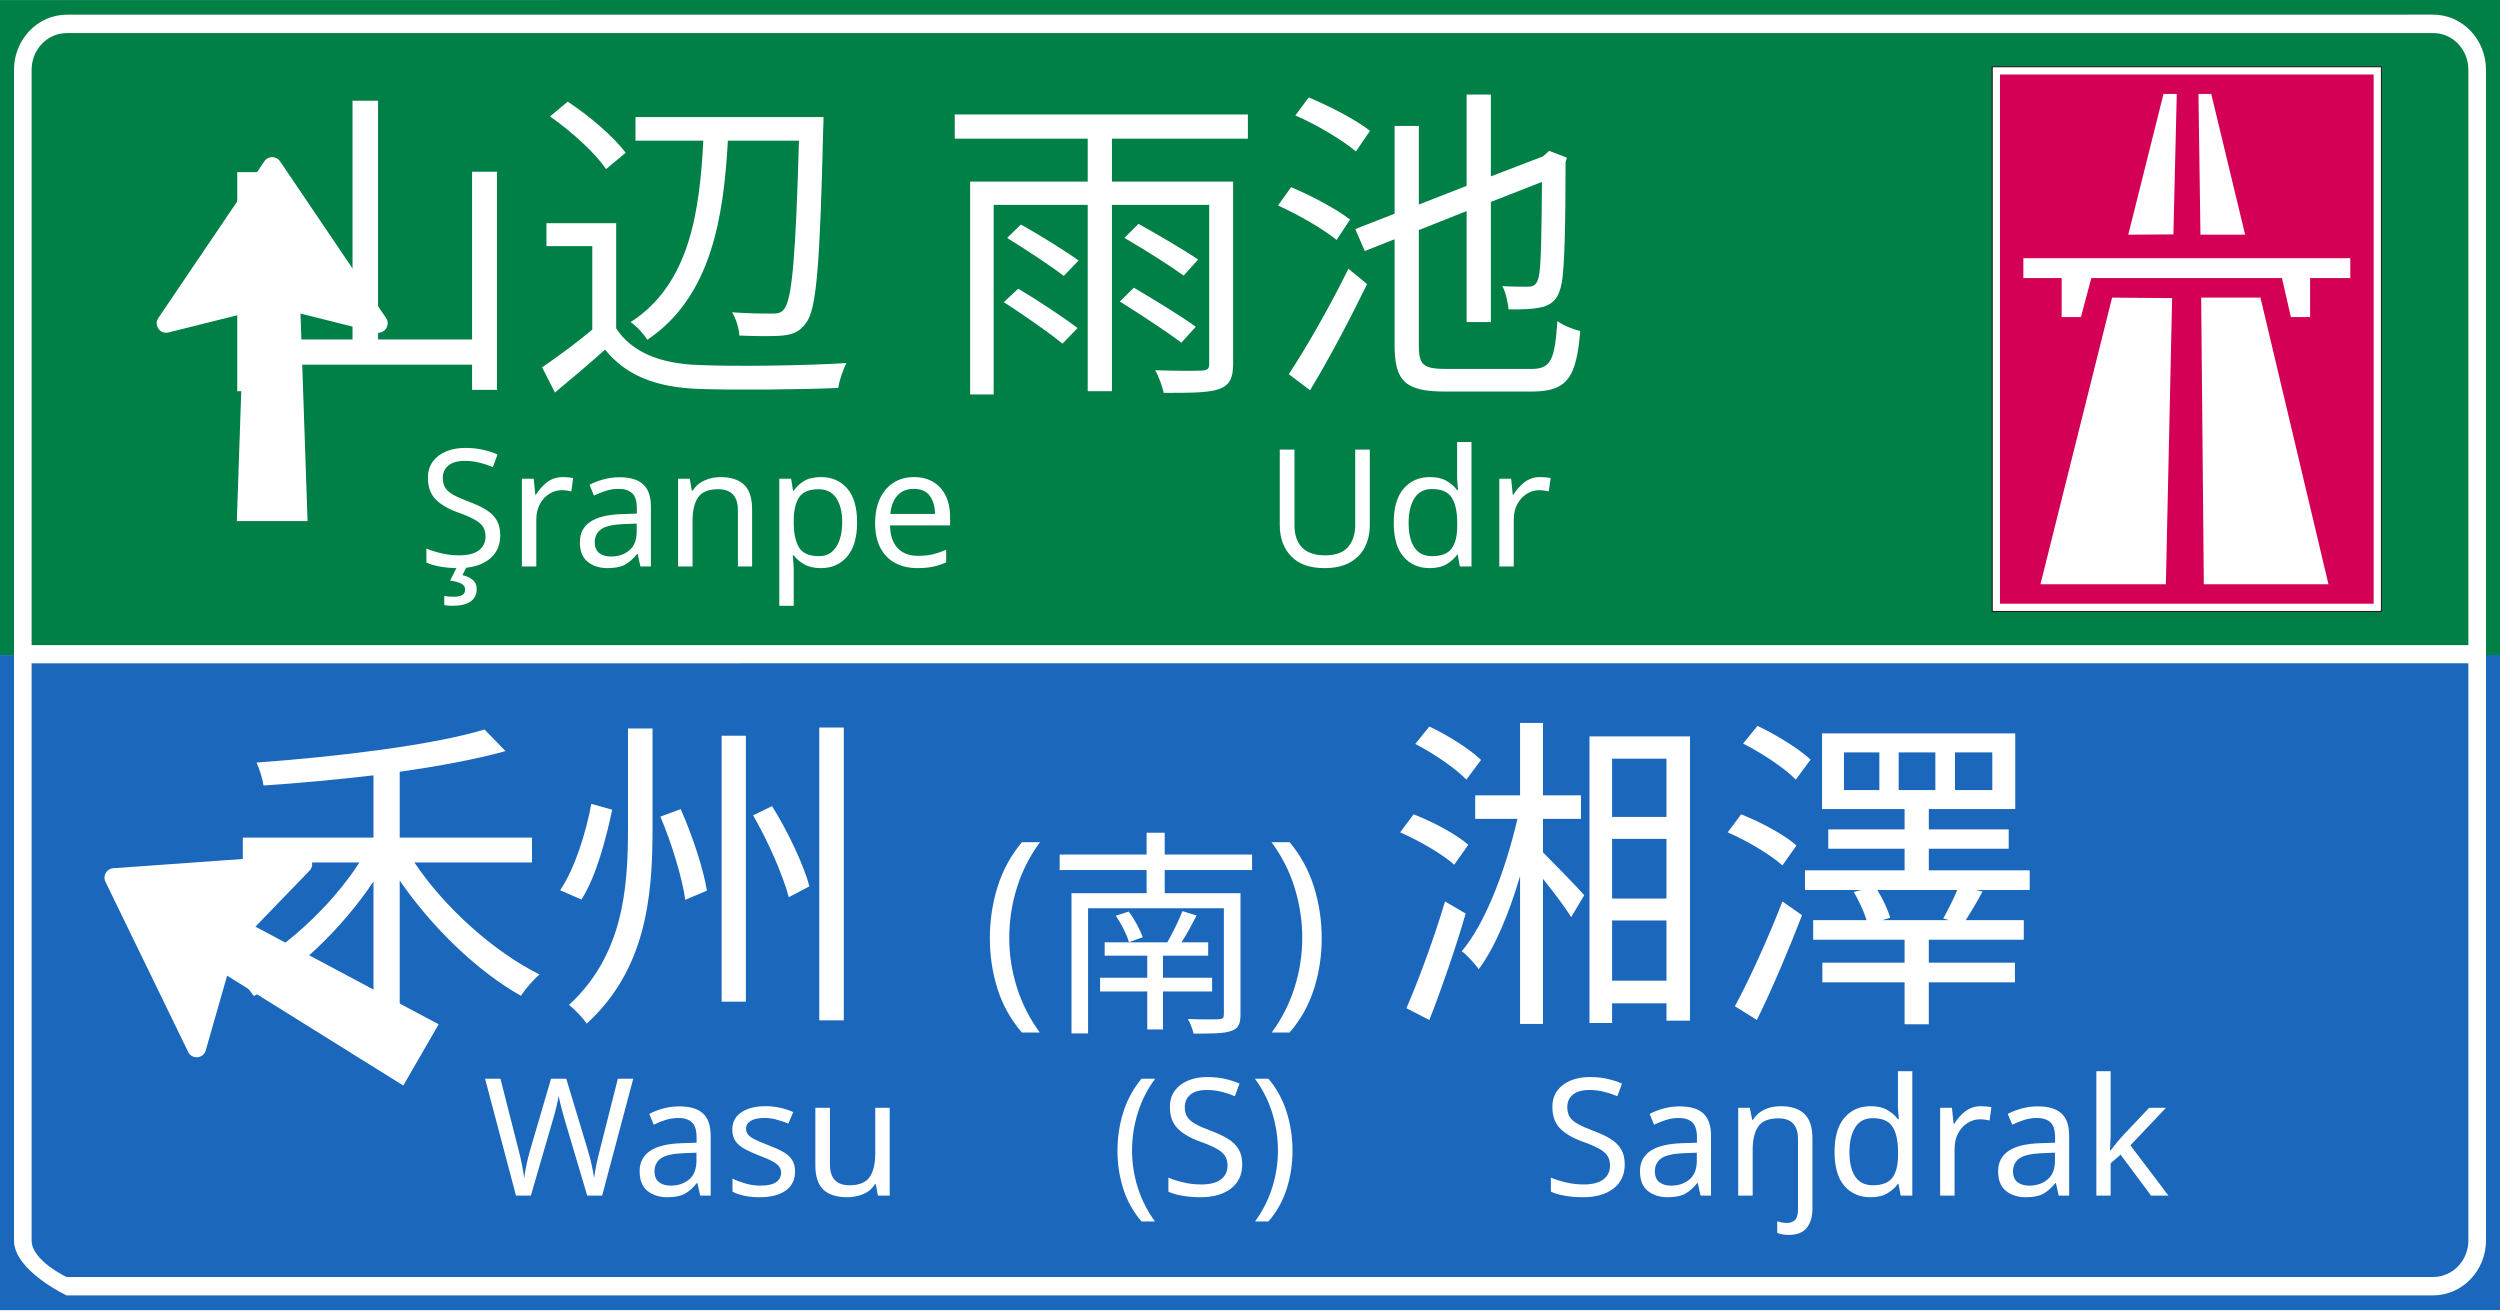
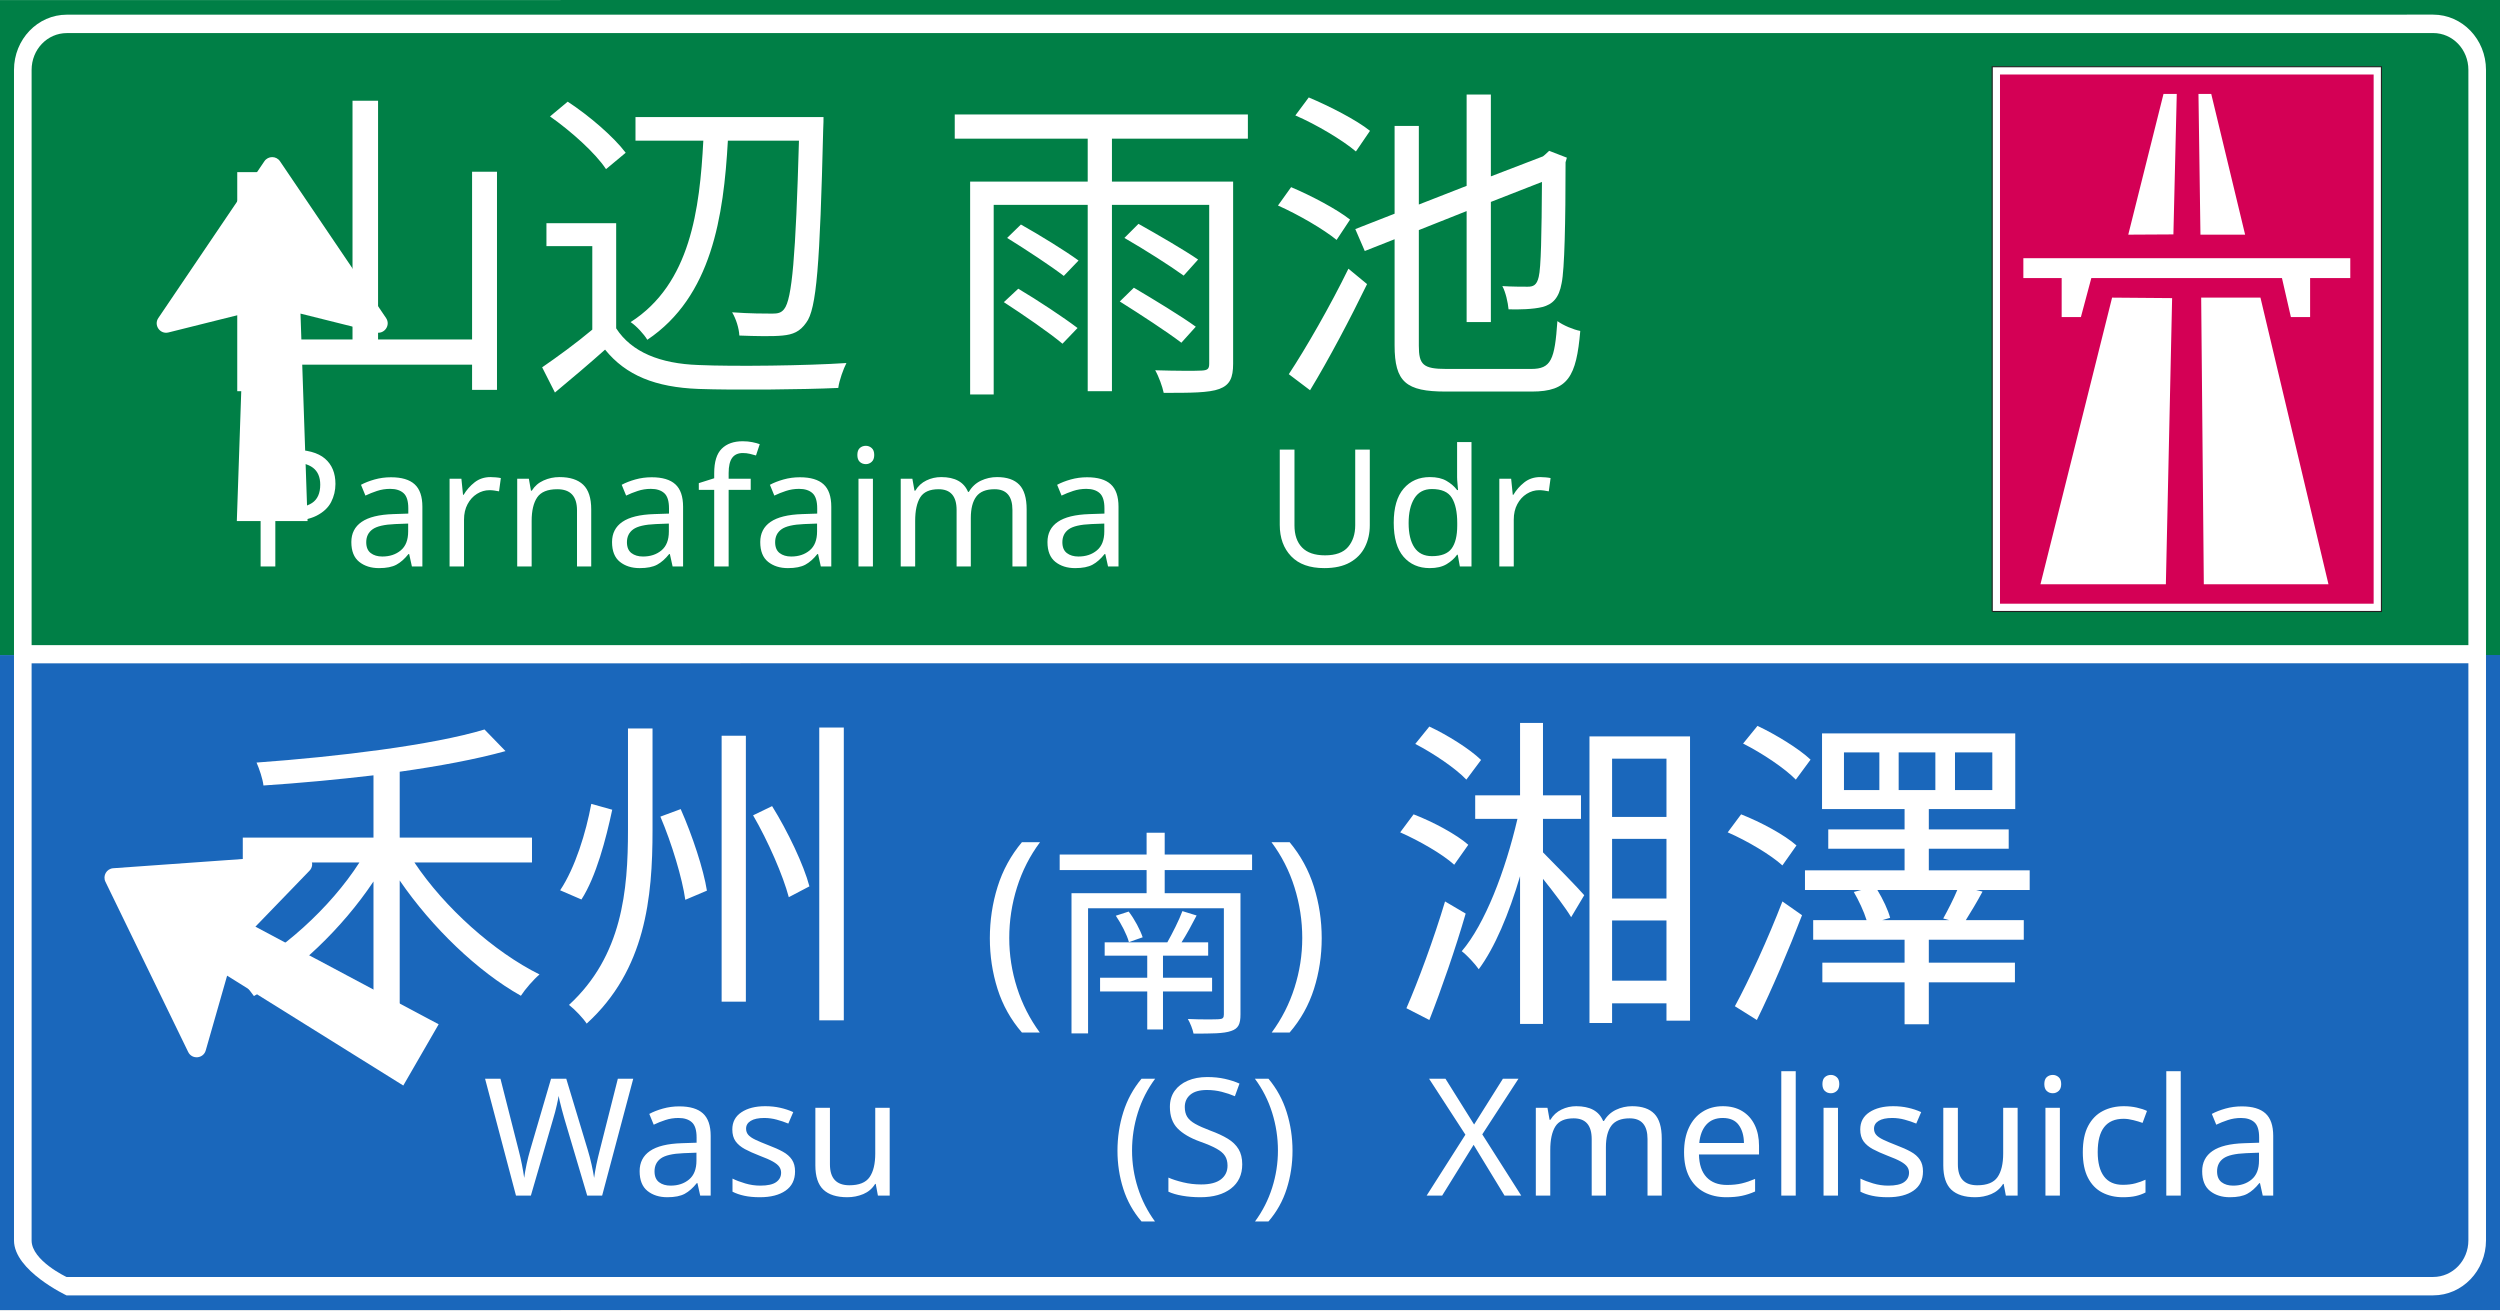
<svg xmlns="http://www.w3.org/2000/svg" viewBox="0 0 865.512 453.543" height="120mm" width="229mm" xml:space="preserve" version="1.1" id="svg2">
  <defs id="defs6" />
  <g id="layer1">
    <rect style="fill:#ffffff;stroke-width:1.89;-inkscape-stroke:none;paint-order:stroke markers fill" id="rect18" width="865.512" height="453.543" x="0" y="0" />
    <g id="g17" transform="scale(1,1.001242)" style="stroke-width:0.999">
      <path id="path14" style="fill:#1a67bb;fill-opacity:1;fill-rule:nonzero;stroke:none;stroke-width:0.125" d="m 0,226.498 v 226.483 l 865.512,-0.015 V 226.483 h -4.848 v 202.417 c 0,10.463 -8.187,19.007 -18.291,19.007 l -819.317,0.015 v 0 c 0,0 -18.211,-8.544 -18.211,-19.007 V 226.498 H 0 v 0" />
      <path id="path16" style="fill:#1a67bb;fill-opacity:1;fill-rule:nonzero;stroke:none;stroke-width:0.125" d="m 854.566,229.342 v 199.558 c 0,6.974 -5.432,12.644 -12.194,12.645 l -819.317,0.015 v 0 c 0,0 -12.113,-5.671 -12.113,-12.645 V 229.357 l 843.624,-0.015 v 0" />
      <path id="path72" style="fill:#007f46;fill-opacity:1;fill-rule:nonzero;stroke:none;stroke-width:0.125" d="M 0,226.498 V 0.015 L 865.512,0 v 226.483 h -4.848 V 24.157 c 0,-10.55 -8.187,-19.097 -18.291,-19.097 L 23.139,5.075 v 0 C 13.032,5.075 4.844,13.621 4.844,24.172 V 226.498 H 0 v 0" />
      <path id="path74" style="fill:#007f46;fill-opacity:1;fill-rule:nonzero;stroke:none;stroke-width:0.125" d="M 854.566,223.065 V 24.157 c 0,-7.063 -5.432,-12.73 -12.194,-12.73 l -819.233,0.015 v 0 c -6.766,0 -12.196,5.667 -12.196,12.73 v 198.909 l 843.624,-0.015 v 0" />
    </g>
    <path id="path22-5" style="fill:#ffffff;fill-opacity:1;fill-rule:nonzero;stroke:none;stroke-width:0.133" d="M 106.48,180.406 H 81.99 l 2.448,-71.839 -26.128,6.532 v 0 c -2.905,0.724 -5.175,-2.524 -3.494,-5 v 0 L 91.529,55.829 v 0 c 1.295,-1.916 4.117,-1.916 5.409,0 v 0 l 36.716,54.27 v 0 c 1.68,2.48 -0.592,5.728 -3.498,4.996 v 0 l -26.125,-6.528 2.45,71.839 v 0" />
    <path id="path1" style="fill:#ffffff;fill-opacity:1;fill-rule:nonzero;stroke:none;stroke-width:0.133" d="m 151.867,354.61 -12.245,21.209 -60.992,-38.04 -7.407,25.893 v 0 c -0.825,2.878 -4.773,3.22 -6.077,0.526 v 0 L 36.501,305.269 v 0 c -1.012,-2.08 0.399,-4.523 2.705,-4.684 v 0 L 104.564,295.925 v 0 c 2.988,-0.215 4.665,3.377 2.577,5.528 v 0 l -18.716,19.36 63.441,33.798 v 0" />
    <g id="g3" transform="translate(-34.02253,-9.394196)">
      <text xml:space="preserve" style="font-size:113.386px;line-height:1.33;font-family:'MS Gothic';-inkscape-font-specification:'MS Gothic';text-align:center;text-anchor:middle;fill:#ffffff;stroke-width:1" x="320.816" y="137.126" id="text1" transform="scale(1.000017,0.9999835)">
        <tspan x="320.816" y="137.126" style="font-size:113.386px;text-align:center;text-anchor:middle;stroke-width:1" id="tspan2">山辺</tspan>
      </text>
-       <text xml:space="preserve" style="font-style:normal;font-variant:normal;font-weight:normal;font-stretch:normal;font-size:56.693px;line-height:1.33;font-family:Verdana;-inkscape-font-specification:Verdana;text-align:center;text-anchor:middle;fill:#ffffff;stroke-width:1" x="323.889" y="205.518" id="text3" transform="scale(1.000017,0.9999835)">
-         <tspan id="tspan3" x="323.889" y="205.518" style="font-style:normal;font-variant:normal;font-weight:normal;font-stretch:normal;font-size:56.693px;font-family:Verdana;-inkscape-font-specification:Verdana;text-align:center;text-anchor:middle;stroke-width:1">Şranpe</tspan>
+       <text xml:space="preserve" style="font-style:normal;font-variant:normal;font-weight:normal;font-stretch:normal;font-size:56.693px;line-height:1.33;font-family:Tahoma;-inkscape-font-specification:Tahoma;text-align:center;text-anchor:middle;fill:#ffffff;stroke-width:1" x="323.889" y="205.518" id="text3" transform="scale(1.000017,0.9999835)">
+         <tspan id="tspan3" x="323.889" y="205.518" style="font-style:normal;font-variant:normal;font-weight:normal;font-stretch:normal;font-size:56.693px;font-family:Tahoma;-inkscape-font-specification:Tahoma;text-align:center;text-anchor:middle;stroke-width:1">Parnafaima</tspan>
      </text>
    </g>
    <g id="g5" transform="translate(204.6088,-7.622567)">
      <text xml:space="preserve" style="font-size:113.386px;line-height:1.33;font-family:'MS Gothic';-inkscape-font-specification:'MS Gothic';text-align:center;text-anchor:middle;fill:#ffffff;stroke-width:1" x="336.476" y="135.355" id="text4" transform="scale(1.000017,0.9999835)">
        <tspan x="336.476" y="135.355" style="font-size:113.386px;text-align:center;text-anchor:middle;stroke-width:1" id="tspan4">雨池</tspan>
      </text>
      <text xml:space="preserve" style="font-style:normal;font-variant:normal;font-weight:normal;font-stretch:normal;font-size:56.693px;line-height:1.33;font-family:Verdana;-inkscape-font-specification:Verdana;text-align:center;text-anchor:middle;fill:#ffffff;stroke-width:1" x="334.788" y="203.746" id="text5" transform="scale(1.000017,0.9999835)">
        <tspan id="tspan5" x="334.788" y="203.746" style="font-style:normal;font-variant:normal;font-weight:normal;font-stretch:normal;font-size:56.693px;font-family:Verdana;-inkscape-font-specification:Verdana;text-align:center;text-anchor:middle;stroke-width:1">Udr</tspan>
      </text>
    </g>
    <g id="g20" transform="translate(-12.55945)">
      <text xml:space="preserve" style="font-size:113.386px;line-height:1.33;font-family:'MS Gothic';-inkscape-font-specification:'MS Gothic';text-align:center;text-anchor:middle;fill:#ffffff;stroke-width:1" x="306.381" y="345.539" id="text8" transform="scale(1.000017,0.9999835)">
        <tspan x="306.381" y="345.539" style="font-size:113.386px;text-align:center;text-anchor:middle;stroke-width:1" id="tspan8">禾州</tspan>
      </text>
      <text xml:space="preserve" style="font-style:normal;font-variant:normal;font-weight:normal;font-stretch:normal;font-size:56.693px;line-height:1.33;font-family:Verdana;-inkscape-font-specification:Verdana;text-align:center;text-anchor:middle;fill:#ffffff;stroke-width:1" x="304.184" y="413.931" id="text9" transform="scale(1.000017,0.9999835)">
        <tspan id="tspan9" x="304.184" y="413.931" style="font-style:normal;font-variant:normal;font-weight:normal;font-stretch:normal;font-size:56.693px;font-family:Verdana;-inkscape-font-specification:Verdana;text-align:center;text-anchor:middle;stroke-width:1">Wasu</tspan>
      </text>
      <text xml:space="preserve" style="font-size:75.591px;line-height:1.33;font-family:'MS Gothic';-inkscape-font-specification:'MS Gothic';text-align:center;text-anchor:middle;fill:#ffffff;stroke-width:1" x="481.469" y="345.539" id="text13" transform="scale(1.000017,0.9999835)">
        <tspan x="481.469" y="345.539" style="font-size:75.591px;text-align:center;text-anchor:middle;stroke-width:1" id="tspan13">(南)</tspan>
      </text>
      <text xml:space="preserve" style="font-style:normal;font-variant:normal;font-weight:normal;font-stretch:normal;font-size:56.693px;line-height:1.33;font-family:Verdana;-inkscape-font-specification:Verdana;text-align:center;text-anchor:middle;fill:#ffffff;stroke-width:1" x="481.322" y="413.931" id="text14" transform="scale(1.000017,0.9999835)">
        <tspan id="tspan14" x="481.322" y="413.931" style="font-style:normal;font-variant:normal;font-weight:normal;font-stretch:normal;font-size:56.693px;font-family:Verdana;-inkscape-font-specification:Verdana;text-align:center;text-anchor:middle;stroke-width:1">(S)</tspan>
      </text>
    </g>
    <g id="g11" transform="translate(-24.3987,210.8454)">
      <text xml:space="preserve" style="font-size:113.386px;line-height:1.33;font-family:'MS Gothic';-inkscape-font-specification:'MS Gothic';text-align:center;text-anchor:middle;fill:#ffffff;stroke-width:1" x="721.396" y="134.69" id="text10" transform="scale(1.000017,0.9999835)">
        <tspan x="721.396" y="134.69" style="font-size:113.386px;text-align:center;text-anchor:middle;stroke-width:1" id="tspan10">湘澤</tspan>
      </text>
-       <text xml:space="preserve" style="font-style:normal;font-variant:normal;font-weight:normal;font-stretch:normal;font-size:56.693px;line-height:1.33;font-family:Verdana;-inkscape-font-specification:Verdana;text-align:center;text-anchor:middle;fill:#ffffff;stroke-width:1" x="718.614" y="203.082" id="text11" transform="scale(1.000017,0.9999835)">
-         <tspan id="tspan11" x="718.614" y="203.082" style="font-style:normal;font-variant:normal;font-weight:normal;font-stretch:normal;font-size:56.693px;font-family:Verdana;-inkscape-font-specification:Verdana;text-align:center;text-anchor:middle;stroke-width:1">Saŋdrak</tspan>
+       <text xml:space="preserve" style="font-style:normal;font-variant:normal;font-weight:normal;font-stretch:normal;font-size:56.693px;line-height:1.33;font-family:Tahoma;-inkscape-font-specification:Tahoma;text-align:center;text-anchor:middle;fill:#ffffff;stroke-width:1" x="718.614" y="203.082" id="text11" transform="scale(1.000017,0.9999835)">
+         <tspan id="tspan11" x="718.614" y="203.082" style="font-style:normal;font-variant:normal;font-weight:normal;font-stretch:normal;font-size:56.693px;font-family:Tahoma;-inkscape-font-specification:Tahoma;text-align:center;text-anchor:middle;stroke-width:1">Xmelisuicla</tspan>
      </text>
    </g>
    <g transform="matrix(0.1901476,0,0,-0.1900962,689.4429,211.9679)" id="g12" style="stroke-width:0.701">
      <path id="path14-0" style="fill:#ffffff;fill-opacity:1;fill-rule:nonzero;stroke:none;stroke-width:0.701" d="m 1.418,1.418 h 708.66 v 992.121 h -708.66 z" />
      <path id="path16-1" style="fill:none;stroke:#231f20;stroke-width:1.988;stroke-linecap:butt;stroke-linejoin:miter;stroke-miterlimit:4;stroke-dasharray:none;stroke-opacity:1" d="M 1.418,1.418 H 710.078 V 993.539 H 1.418 V 1.418" />
      <path id="path18-2" style="fill:#d40055;fill-opacity:1;fill-rule:nonzero;stroke:none;stroke-width:0.701" d="m 15.586,15.598 h 680.313 v 963.773 H 15.586 Z" />
      <path id="path20" style="fill:#ffffff;fill-opacity:1;fill-rule:nonzero;stroke:none;stroke-width:0.701" d="m 313.281,943.938 h 24.157 l -6.118,-255.786 -82.187,-0.464 64.148,256.25" />
      <path id="path22" style="fill:#ffffff;fill-opacity:1;fill-rule:nonzero;stroke:none;stroke-width:0.701" d="m 376.965,943.938 h 23.262 l 61.668,-256.25 h -81.329 l -3.601,256.25" />
      <path id="path24" style="fill:#ffffff;fill-opacity:1;fill-rule:nonzero;stroke:none;stroke-width:0.701" d="M 58.117,644.773 H 653.379 v -36.105 h -73.152 v -71.031 h -34.993 l -16.277,71.031 H 181.887 L 162.91,537.637 h -35.027 v 71.031 H 58.117 v 36.105" />
      <path id="path26" style="fill:#ffffff;fill-opacity:1;fill-rule:nonzero;stroke:none;stroke-width:0.701" d="M 219.684,573.027 328.98,572.125 317.602,50.984 H 89.254 L 219.684,573.027" />
      <path id="path28" style="fill:#ffffff;fill-opacity:1;fill-rule:nonzero;stroke:none;stroke-width:0.701" d="M 381.895,573.027 H 489.824 L 613.66,50.984 H 386.691 l -4.796,522.043" />
    </g>
  </g>
</svg>
